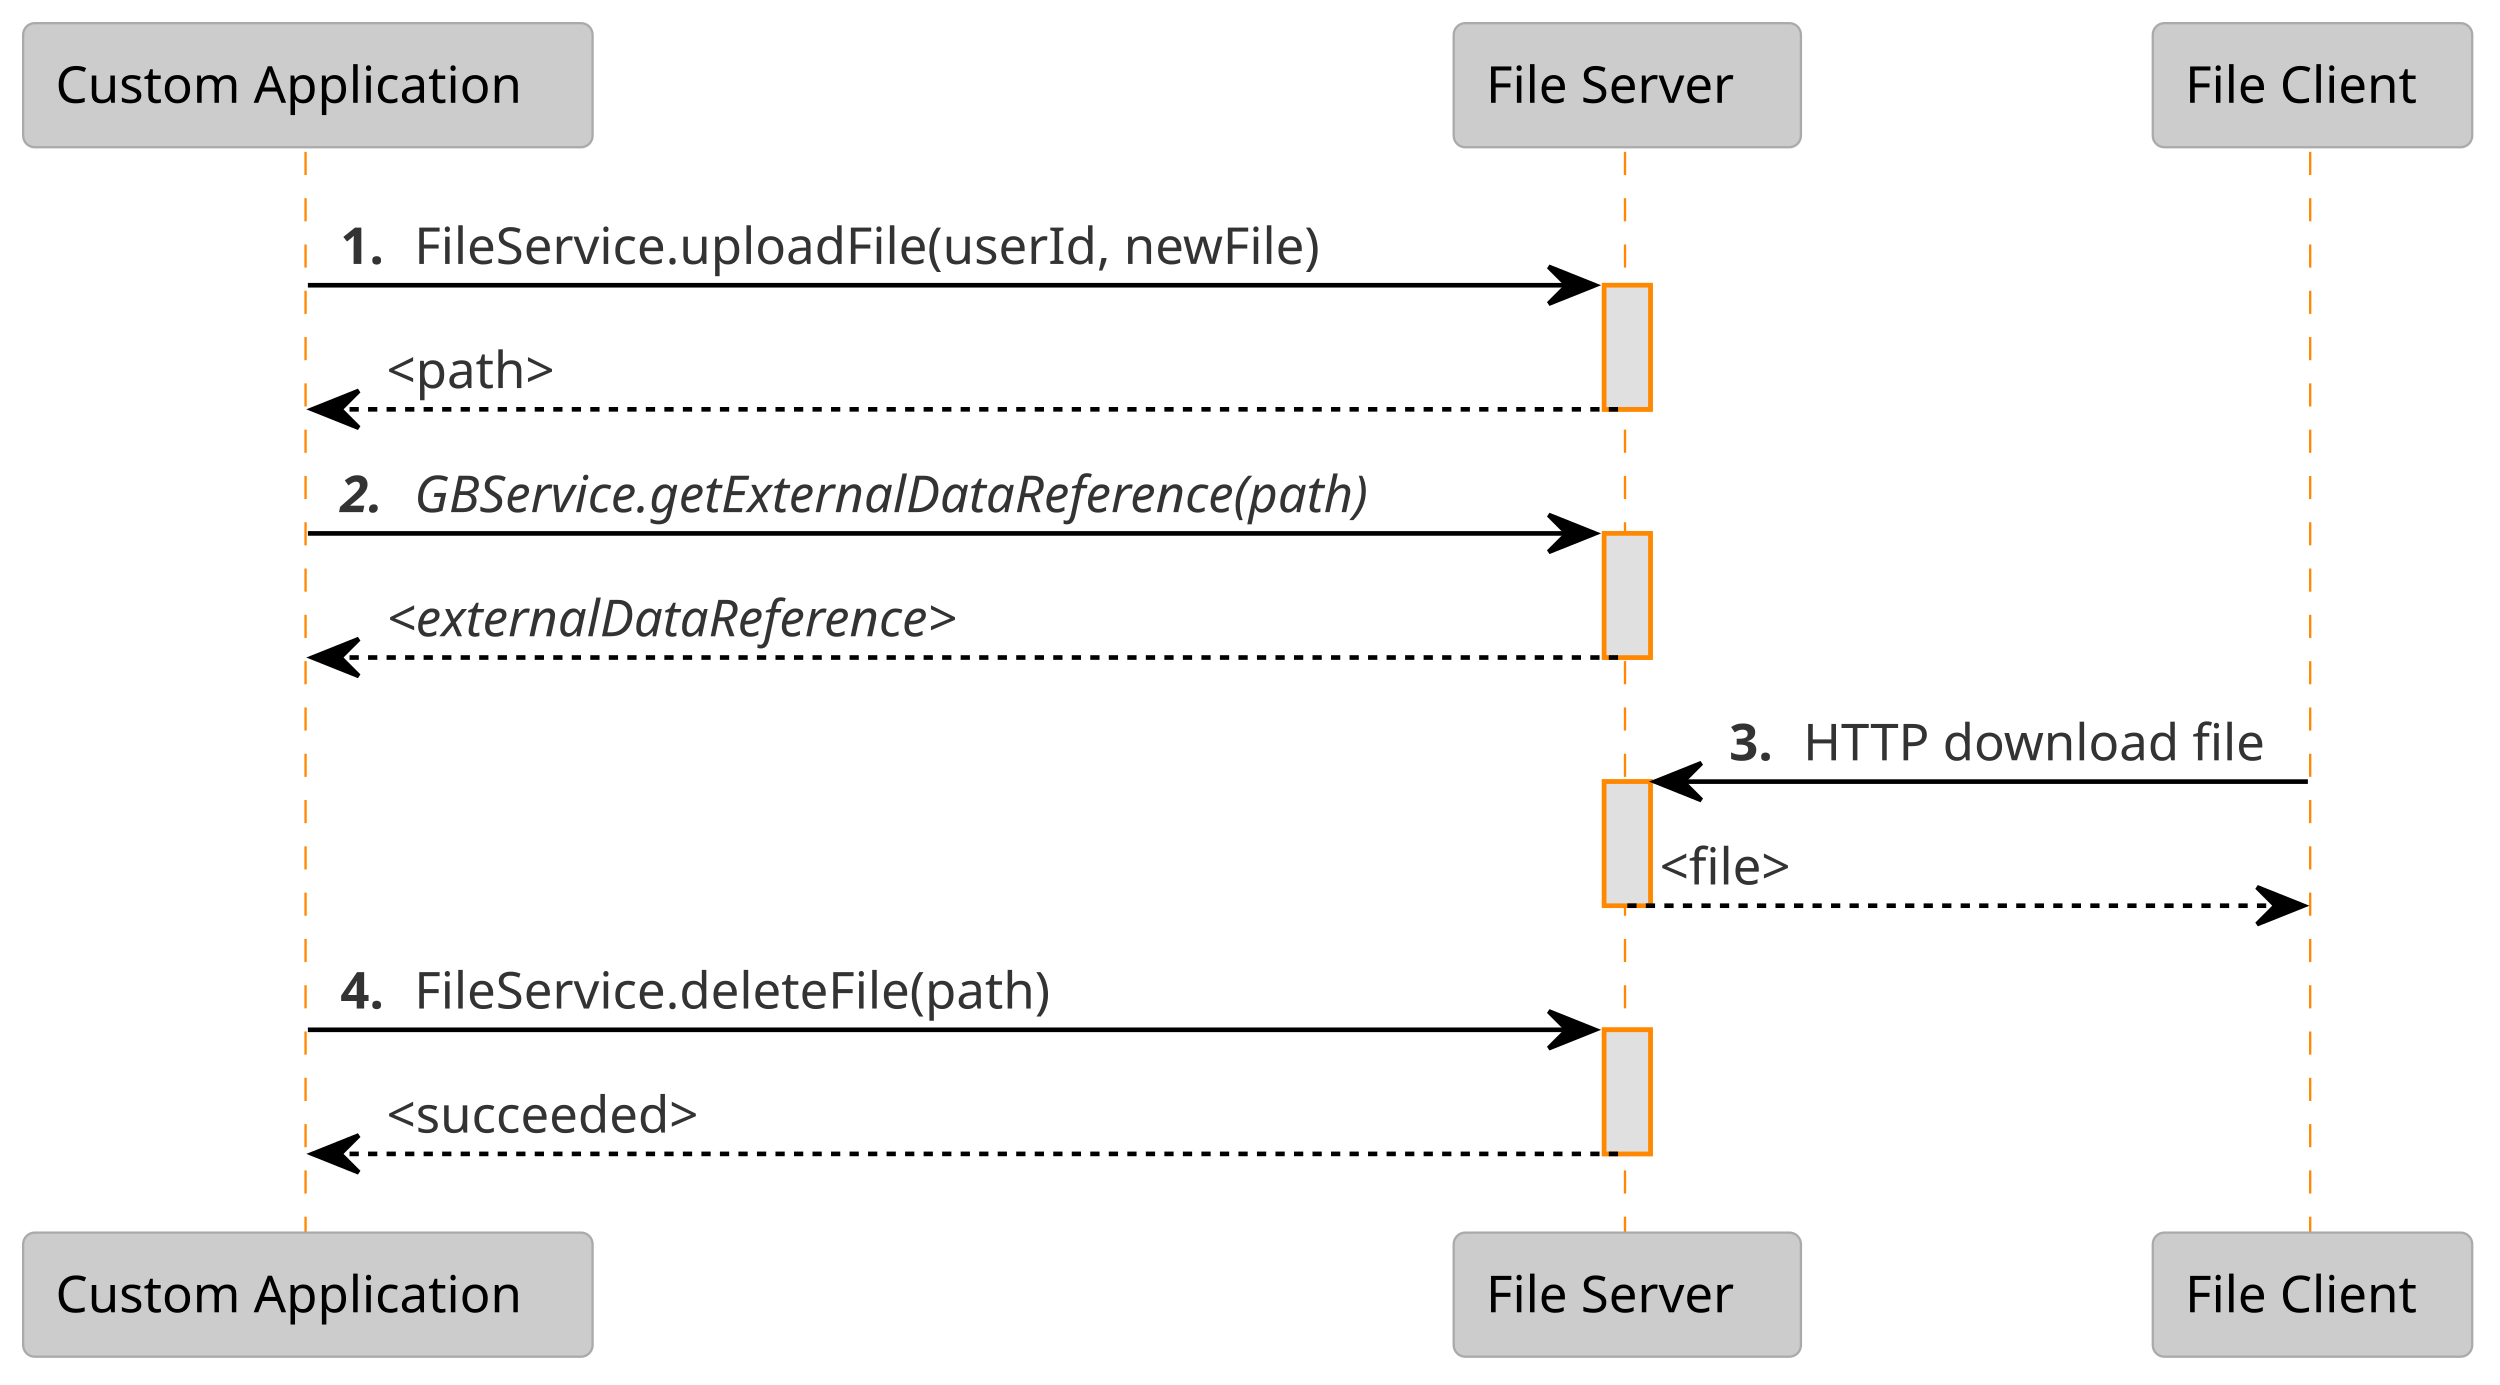
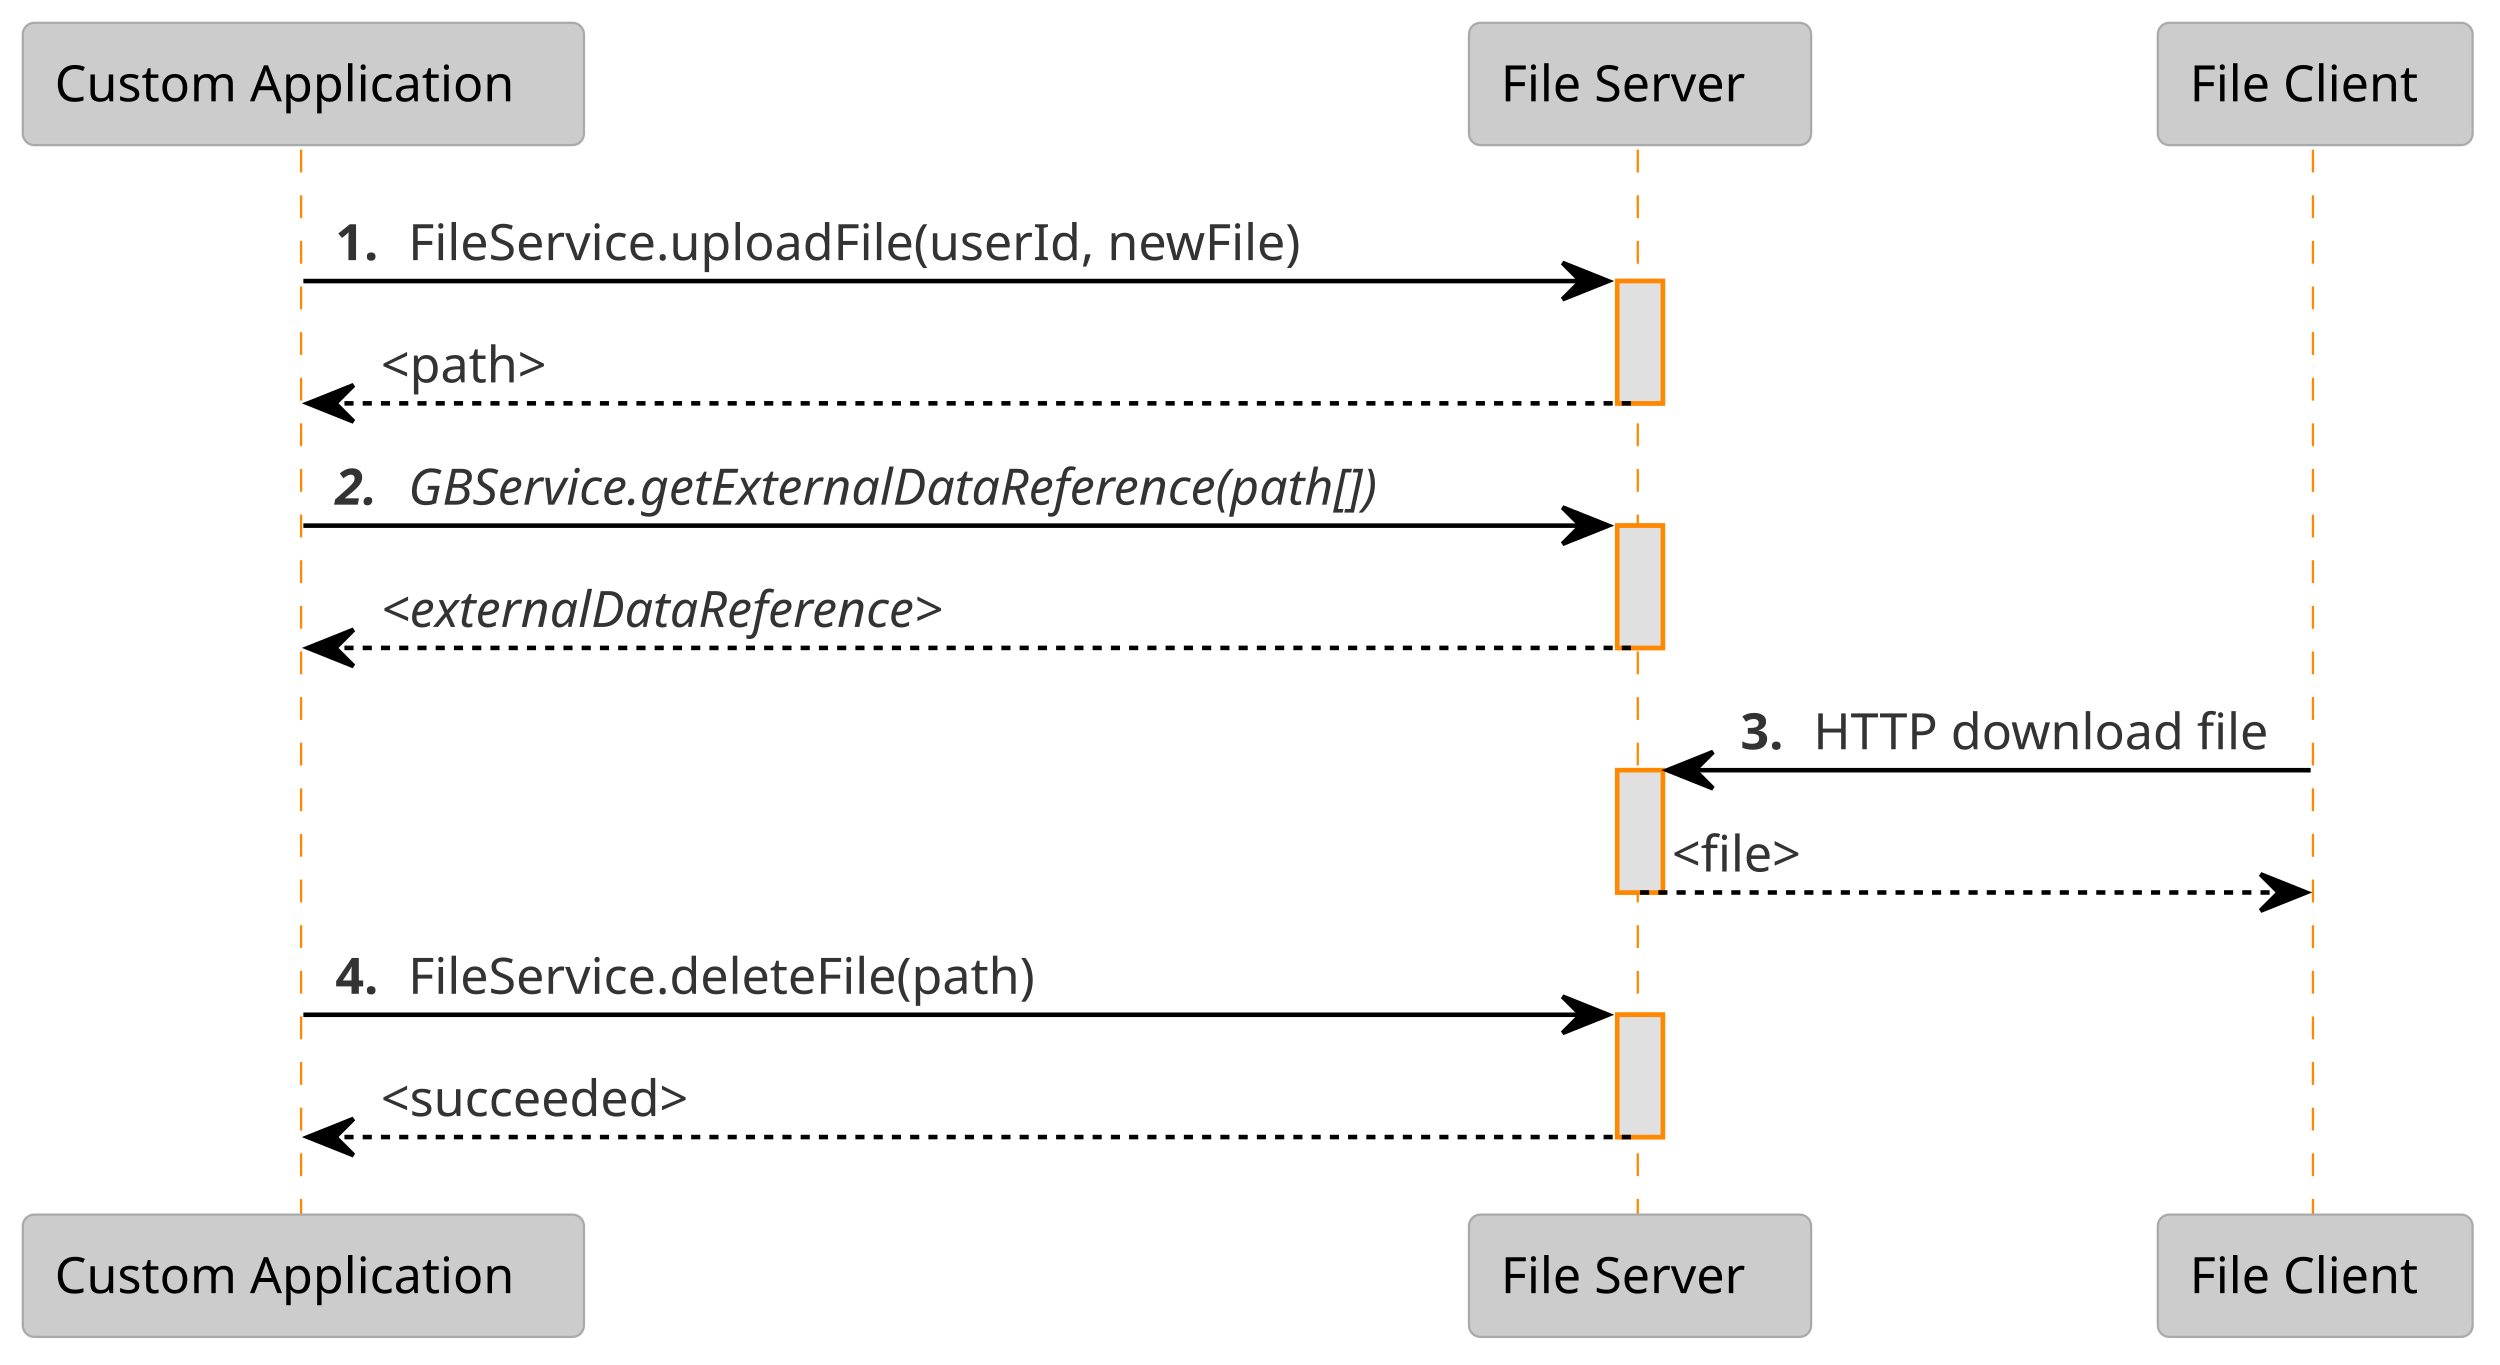
- <svg xmlns="http://www.w3.org/2000/svg" contentStyleType="text/css" height="299px" preserveAspectRatio="none" style="width:540px;height:299px;" version="1.1" viewBox="0 0 540 299" width="540px" zoomAndPan="magnify">
+ <svg xmlns="http://www.w3.org/2000/svg" contentStyleType="text/css" height="299px" preserveAspectRatio="none" style="width:548px;height:299px;" version="1.1" viewBox="0 0 548 299" width="548px" zoomAndPan="magnify">
  <defs />
  <g>
-     <rect fill="#E0E0E0" height="26.805" style="stroke:#FF8800;stroke-width:1.0;" width="10" x="346.5" y="61.609" />
-     <rect fill="#E0E0E0" height="26.805" style="stroke:#FF8800;stroke-width:1.0;" width="10" x="346.5" y="115.219" />
-     <rect fill="#E0E0E0" height="26.805" style="stroke:#FF8800;stroke-width:1.0;" width="10" x="346.5" y="168.828" />
-     <rect fill="#E0E0E0" height="26.805" style="stroke:#FF8800;stroke-width:1.0;" width="10" x="346.5" y="222.438" />
+     <rect fill="#E0E0E0" height="26.805" style="stroke:#FF8800;stroke-width:1.0;" width="10" x="354.5" y="61.609" />
+     <rect fill="#E0E0E0" height="26.805" style="stroke:#FF8800;stroke-width:1.0;" width="10" x="354.5" y="115.219" />
+     <rect fill="#E0E0E0" height="26.805" style="stroke:#FF8800;stroke-width:1.0;" width="10" x="354.5" y="168.828" />
+     <rect fill="#E0E0E0" height="26.805" style="stroke:#FF8800;stroke-width:1.0;" width="10" x="354.5" y="222.438" />
    <line style="stroke:#FF8800;stroke-width:0.5;stroke-dasharray:5.0,5.0;" x1="66" x2="66" y1="32.805" y2="267.242" />
-     <line style="stroke:#FF8800;stroke-width:0.5;stroke-dasharray:5.0,5.0;" x1="351" x2="351" y1="32.805" y2="267.242" />
-     <line style="stroke:#FF8800;stroke-width:0.5;stroke-dasharray:5.0,5.0;" x1="499" x2="499" y1="32.805" y2="267.242" />
+     <line style="stroke:#FF8800;stroke-width:0.5;stroke-dasharray:5.0,5.0;" x1="359" x2="359" y1="32.805" y2="267.242" />
+     <line style="stroke:#FF8800;stroke-width:0.5;stroke-dasharray:5.0,5.0;" x1="507" x2="507" y1="32.805" y2="267.242" />
    <rect fill="#CCCCCC" height="26.805" rx="2.5" ry="2.5" style="stroke:#AAAAAA;stroke-width:0.5;" width="123" x="5" y="5" />
    <text fill="#000000" font-family="Verdana" font-size="11" lengthAdjust="spacing" textLength="109" x="12" y="22.21">Custom Application</text>
    <rect fill="#CCCCCC" height="26.805" rx="2.5" ry="2.5" style="stroke:#AAAAAA;stroke-width:0.5;" width="123" x="5" y="266.242" />
    <text fill="#000000" font-family="Verdana" font-size="11" lengthAdjust="spacing" textLength="109" x="12" y="283.453">Custom Application</text>
-     <rect fill="#CCCCCC" height="26.805" rx="2.5" ry="2.5" style="stroke:#AAAAAA;stroke-width:0.5;" width="75" x="314" y="5" />
-     <text fill="#000000" font-family="Verdana" font-size="11" lengthAdjust="spacing" textLength="61" x="321" y="22.21">File Server</text>
-     <rect fill="#CCCCCC" height="26.805" rx="2.5" ry="2.5" style="stroke:#AAAAAA;stroke-width:0.5;" width="75" x="314" y="266.242" />
-     <text fill="#000000" font-family="Verdana" font-size="11" lengthAdjust="spacing" textLength="61" x="321" y="283.453">File Server</text>
-     <rect fill="#CCCCCC" height="26.805" rx="2.5" ry="2.5" style="stroke:#AAAAAA;stroke-width:0.5;" width="69" x="465" y="5" />
-     <text fill="#000000" font-family="Verdana" font-size="11" lengthAdjust="spacing" textLength="55" x="472" y="22.21">File Client</text>
-     <rect fill="#CCCCCC" height="26.805" rx="2.5" ry="2.5" style="stroke:#AAAAAA;stroke-width:0.5;" width="69" x="465" y="266.242" />
-     <text fill="#000000" font-family="Verdana" font-size="11" lengthAdjust="spacing" textLength="55" x="472" y="283.453">File Client</text>
-     <rect fill="#E0E0E0" height="26.805" style="stroke:#FF8800;stroke-width:1.0;" width="10" x="346.5" y="61.609" />
-     <rect fill="#E0E0E0" height="26.805" style="stroke:#FF8800;stroke-width:1.0;" width="10" x="346.5" y="115.219" />
-     <rect fill="#E0E0E0" height="26.805" style="stroke:#FF8800;stroke-width:1.0;" width="10" x="346.5" y="168.828" />
-     <rect fill="#E0E0E0" height="26.805" style="stroke:#FF8800;stroke-width:1.0;" width="10" x="346.5" y="222.438" />
-     <polygon fill="#000000" points="334.5,57.609,344.5,61.609,334.5,65.609,338.5,61.609" style="stroke:#000000;stroke-width:1.0;" />
-     <line style="stroke:#000000;stroke-width:1.0;" x1="66.5" x2="340.5" y1="61.609" y2="61.609" />
+     <rect fill="#CCCCCC" height="26.805" rx="2.5" ry="2.5" style="stroke:#AAAAAA;stroke-width:0.5;" width="75" x="322" y="5" />
+     <text fill="#000000" font-family="Verdana" font-size="11" lengthAdjust="spacing" textLength="61" x="329" y="22.21">File Server</text>
+     <rect fill="#CCCCCC" height="26.805" rx="2.5" ry="2.5" style="stroke:#AAAAAA;stroke-width:0.5;" width="75" x="322" y="266.242" />
+     <text fill="#000000" font-family="Verdana" font-size="11" lengthAdjust="spacing" textLength="61" x="329" y="283.453">File Server</text>
+     <rect fill="#CCCCCC" height="26.805" rx="2.5" ry="2.5" style="stroke:#AAAAAA;stroke-width:0.5;" width="69" x="473" y="5" />
+     <text fill="#000000" font-family="Verdana" font-size="11" lengthAdjust="spacing" textLength="55" x="480" y="22.21">File Client</text>
+     <rect fill="#CCCCCC" height="26.805" rx="2.5" ry="2.5" style="stroke:#AAAAAA;stroke-width:0.5;" width="69" x="473" y="266.242" />
+     <text fill="#000000" font-family="Verdana" font-size="11" lengthAdjust="spacing" textLength="55" x="480" y="283.453">File Client</text>
+     <rect fill="#E0E0E0" height="26.805" style="stroke:#FF8800;stroke-width:1.0;" width="10" x="354.5" y="61.609" />
+     <rect fill="#E0E0E0" height="26.805" style="stroke:#FF8800;stroke-width:1.0;" width="10" x="354.5" y="115.219" />
+     <rect fill="#E0E0E0" height="26.805" style="stroke:#FF8800;stroke-width:1.0;" width="10" x="354.5" y="168.828" />
+     <rect fill="#E0E0E0" height="26.805" style="stroke:#FF8800;stroke-width:1.0;" width="10" x="354.5" y="222.438" />
+     <polygon fill="#000000" points="342.5,57.609,352.5,61.609,342.5,65.609,346.5,61.609" style="stroke:#000000;stroke-width:1.0;" />
+     <line style="stroke:#000000;stroke-width:1.0;" x1="66.5" x2="348.5" y1="61.609" y2="61.609" />
    <text fill="#333333" font-family="Verdana" font-size="11" font-weight="bold" lengthAdjust="spacing" textLength="12" x="73.5" y="57.015">1.</text>
    <text fill="#333333" font-family="Verdana" font-size="11" lengthAdjust="spacing" textLength="216" x="89.5" y="57.015">FileService.uploadFile(userId, newFile)</text>
    <polygon fill="#000000" points="77.5,84.414,67.5,88.414,77.5,92.414,73.5,88.414" style="stroke:#000000;stroke-width:1.0;" />
-     <line style="stroke:#000000;stroke-width:1.0;stroke-dasharray:2.0,2.0;" x1="71.5" x2="350.5" y1="88.414" y2="88.414" />
+     <line style="stroke:#000000;stroke-width:1.0;stroke-dasharray:2.0,2.0;" x1="71.5" x2="358.5" y1="88.414" y2="88.414" />
    <text fill="#333333" font-family="Verdana" font-size="11" lengthAdjust="spacing" textLength="43" x="83.5" y="83.82">&lt;path&gt;</text>
-     <polygon fill="#000000" points="334.5,111.219,344.5,115.219,334.5,119.219,338.5,115.219" style="stroke:#000000;stroke-width:1.0;" />
-     <line style="stroke:#000000;stroke-width:1.0;" x1="66.5" x2="340.5" y1="115.219" y2="115.219" />
+     <polygon fill="#000000" points="342.5,111.219,352.5,115.219,342.5,119.219,346.5,115.219" style="stroke:#000000;stroke-width:1.0;" />
+     <line style="stroke:#000000;stroke-width:1.0;" x1="66.5" x2="348.5" y1="115.219" y2="115.219" />
    <text fill="#333333" font-family="Verdana" font-size="11" font-style="italic" font-weight="bold" lengthAdjust="spacing" textLength="12" x="73.5" y="110.624">2.</text>
-     <text fill="#333333" font-family="Verdana" font-size="11" font-style="italic" lengthAdjust="spacing" textLength="245" x="89.5" y="110.624">GBService.getExternalDataReference(path)</text>
+     <text fill="#333333" font-family="Verdana" font-size="11" font-style="italic" lengthAdjust="spacing" textLength="253" x="89.5" y="110.624">GBService.getExternalDataReference(path[])</text>
    <polygon fill="#000000" points="77.5,138.023,67.5,142.023,77.5,146.023,73.5,142.023" style="stroke:#000000;stroke-width:1.0;" />
-     <line style="stroke:#000000;stroke-width:1.0;stroke-dasharray:2.0,2.0;" x1="71.5" x2="350.5" y1="142.023" y2="142.023" />
+     <line style="stroke:#000000;stroke-width:1.0;stroke-dasharray:2.0,2.0;" x1="71.5" x2="358.5" y1="142.023" y2="142.023" />
    <text fill="#333333" font-family="Verdana" font-size="11" font-style="italic" lengthAdjust="spacing" textLength="149" x="83.5" y="137.429">&lt;externalDataReference&gt;</text>
-     <polygon fill="#000000" points="367.5,164.828,357.5,168.828,367.5,172.828,363.5,168.828" style="stroke:#000000;stroke-width:1.0;" />
-     <line style="stroke:#000000;stroke-width:1.0;" x1="361.5" x2="498.5" y1="168.828" y2="168.828" />
-     <text fill="#333333" font-family="Verdana" font-size="11" font-weight="bold" lengthAdjust="spacing" textLength="12" x="373.5" y="164.234">3.</text>
-     <text fill="#333333" font-family="Verdana" font-size="11" lengthAdjust="spacing" textLength="108" x="389.5" y="164.234">HTTP download file</text>
-     <polygon fill="#000000" points="487.5,191.633,497.5,195.633,487.5,199.633,491.5,195.633" style="stroke:#000000;stroke-width:1.0;" />
-     <line style="stroke:#000000;stroke-width:1.0;stroke-dasharray:2.0,2.0;" x1="351.5" x2="493.5" y1="195.633" y2="195.633" />
-     <text fill="#333333" font-family="Verdana" font-size="11" lengthAdjust="spacing" textLength="35" x="358.5" y="191.039">&lt;file&gt;</text>
-     <polygon fill="#000000" points="334.5,218.438,344.5,222.438,334.5,226.438,338.5,222.438" style="stroke:#000000;stroke-width:1.0;" />
-     <line style="stroke:#000000;stroke-width:1.0;" x1="66.5" x2="340.5" y1="222.438" y2="222.438" />
+     <polygon fill="#000000" points="375.5,164.828,365.5,168.828,375.5,172.828,371.5,168.828" style="stroke:#000000;stroke-width:1.0;" />
+     <line style="stroke:#000000;stroke-width:1.0;" x1="369.5" x2="506.5" y1="168.828" y2="168.828" />
+     <text fill="#333333" font-family="Verdana" font-size="11" font-weight="bold" lengthAdjust="spacing" textLength="12" x="381.5" y="164.234">3.</text>
+     <text fill="#333333" font-family="Verdana" font-size="11" lengthAdjust="spacing" textLength="108" x="397.5" y="164.234">HTTP download file</text>
+     <polygon fill="#000000" points="495.5,191.633,505.5,195.633,495.5,199.633,499.5,195.633" style="stroke:#000000;stroke-width:1.0;" />
+     <line style="stroke:#000000;stroke-width:1.0;stroke-dasharray:2.0,2.0;" x1="359.5" x2="501.5" y1="195.633" y2="195.633" />
+     <text fill="#333333" font-family="Verdana" font-size="11" lengthAdjust="spacing" textLength="35" x="366.5" y="191.039">&lt;file&gt;</text>
+     <polygon fill="#000000" points="342.5,218.438,352.5,222.438,342.5,226.438,346.5,222.438" style="stroke:#000000;stroke-width:1.0;" />
+     <line style="stroke:#000000;stroke-width:1.0;" x1="66.5" x2="348.5" y1="222.438" y2="222.438" />
    <text fill="#333333" font-family="Verdana" font-size="11" font-weight="bold" lengthAdjust="spacing" textLength="12" x="73.5" y="217.843">4.</text>
    <text fill="#333333" font-family="Verdana" font-size="11" lengthAdjust="spacing" textLength="152" x="89.5" y="217.843">FileService.deleteFile(path)</text>
    <polygon fill="#000000" points="77.5,245.242,67.5,249.242,77.5,253.242,73.5,249.242" style="stroke:#000000;stroke-width:1.0;" />
-     <line style="stroke:#000000;stroke-width:1.0;stroke-dasharray:2.0,2.0;" x1="71.5" x2="350.5" y1="249.242" y2="249.242" />
+     <line style="stroke:#000000;stroke-width:1.0;stroke-dasharray:2.0,2.0;" x1="71.5" x2="358.5" y1="249.242" y2="249.242" />
    <text fill="#333333" font-family="Verdana" font-size="11" lengthAdjust="spacing" textLength="79" x="83.5" y="244.648">&lt;succeeded&gt;</text>
  </g>
</svg>
